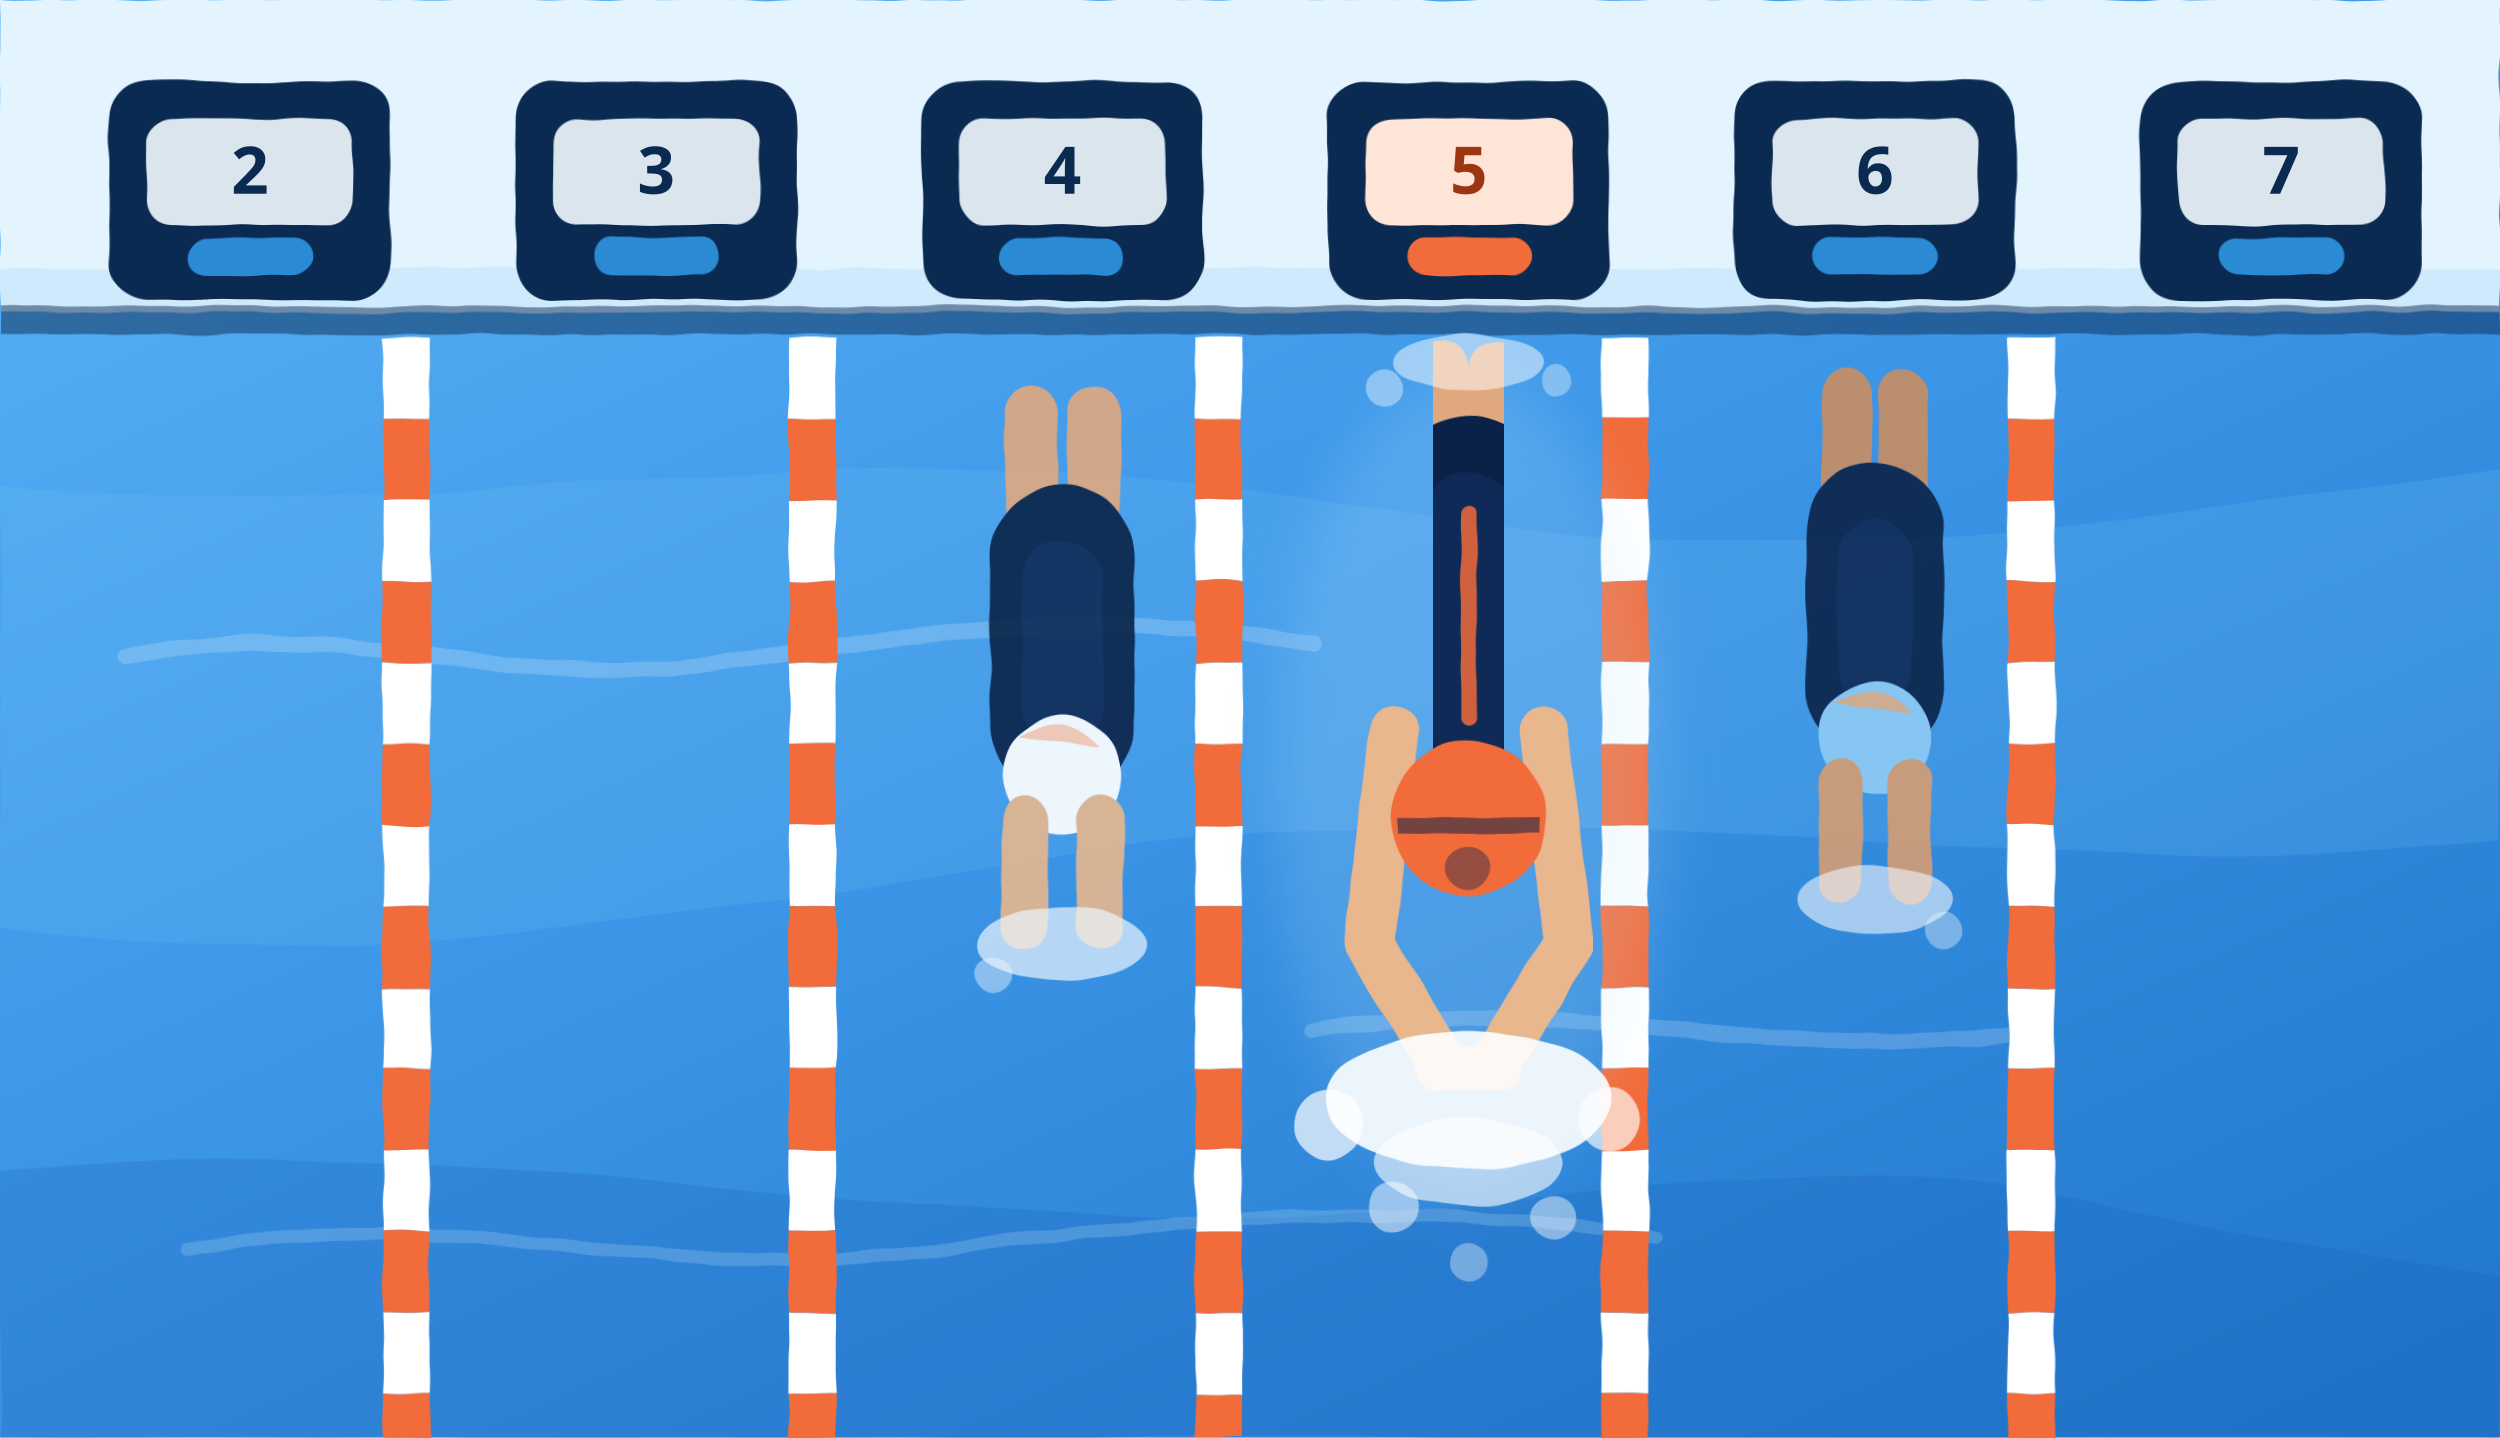
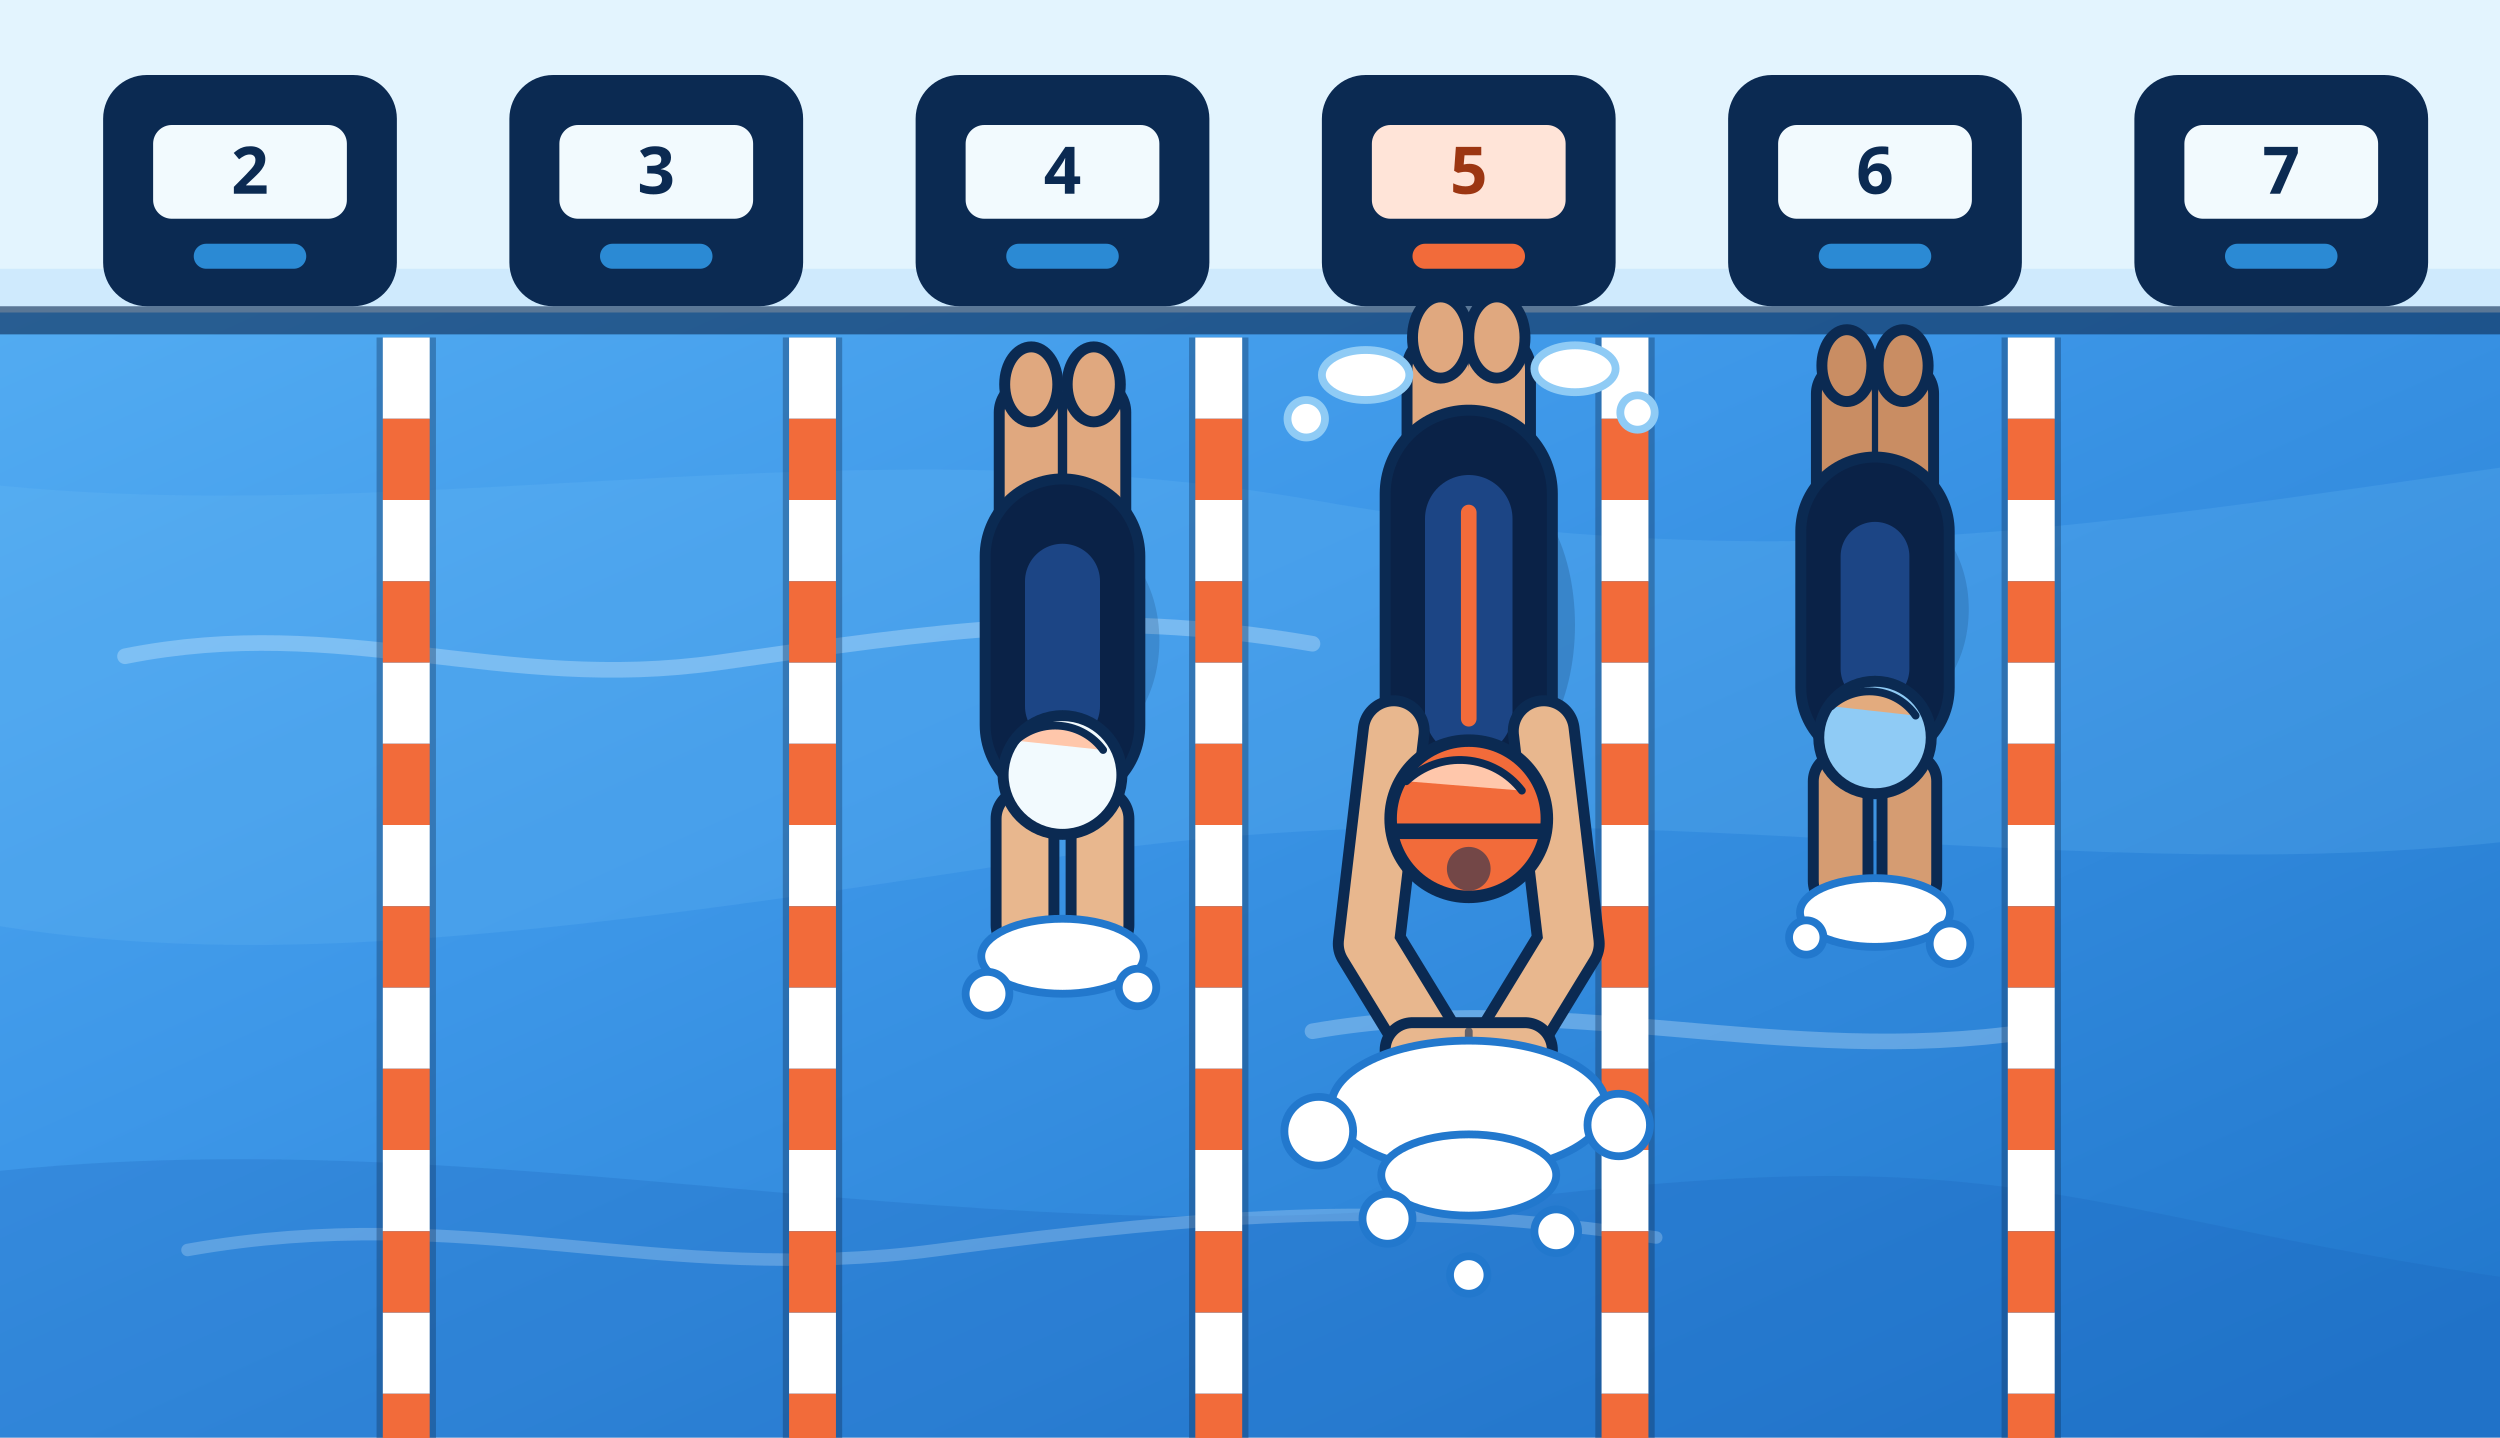
<svg xmlns="http://www.w3.org/2000/svg" viewBox="0 0 800 460" width="800" height="460" role="img" aria-labelledby="diveTitle diveDesc">
  <defs>
    <linearGradient id="dv-water" x1="0.1" y1="0" x2="0.9" y2="1">
      <stop offset="0" stop-color="#57b0f4" />
      <stop offset="0.45" stop-color="#3d97e8" />
      <stop offset="1" stop-color="#2278cd" />
    </linearGradient>
-     <filter id="dv-brush" x="-10%" y="-10%" width="120%" height="120%">
-       <feTurbulence type="fractalNoise" baseFrequency="0.012 0.019" numOctaves="2" seed="9" result="n" />
-       <feDisplacementMap in="SourceGraphic" in2="n" scale="4" xChannelSelector="R" yChannelSelector="G" />
-     </filter>
-     <filter id="dv-fine" x="-12%" y="-12%" width="124%" height="124%">
-       <feTurbulence type="fractalNoise" baseFrequency="0.055" numOctaves="2" seed="3" result="n" />
-       <feDisplacementMap in="SourceGraphic" in2="n" scale="2" xChannelSelector="R" yChannelSelector="G" />
-     </filter>
-     <filter id="dv-soft" x="-30%" y="-30%" width="160%" height="160%">
-       <feGaussianBlur stdDeviation="9" />
-     </filter>
  </defs>
  <rect width="800" height="460" fill="url(#dv-water)" />
-   <g filter="url(#dv-brush)">
+   <g>
    <path d="M-40 150c150 26 300-18 460 10s260 6 420-16v120C680 292 520 246 340 274S60 314-40 288z" fill="#6cbcf7" opacity="0.2" />
    <path d="M-40 380c180-30 340 26 520 4s180 8 360 30v70H-40z" fill="#1b62b8" opacity="0.24" />
  </g>
-   <g filter="url(#dv-fine)" fill="none" stroke="#eaf7ff" stroke-linecap="round">
-     <path d="M40 210c70-14 120 12 190 2s120-18 190-6" stroke-width="5" opacity="0.22" />
-     <path d="M420 330c80-14 150 12 230 0" stroke-width="5" opacity="0.2" />
-     <path d="M60 400c90-16 150 12 240 0s150-16 230-4" stroke-width="4" opacity="0.18" />
+   <g fill="none" stroke="#eaf7ff" stroke-linecap="round">
+     <path d="M40 210c70-14 120 12 190 2s120-18 190-6" stroke-width="5" opacity="0.3" />
+     <path d="M420 330c80-14 150 12 230 0" stroke-width="5" opacity="0.28" />
+     <path d="M60 400c90-16 150 12 240 0s150-16 230-4" stroke-width="4" opacity="0.24" />
  </g>
-   <g filter="url(#dv-fine)">
+   <g>
    <rect x="-20" y="-20" width="840" height="118" fill="#e3f4fe" />
    <rect x="-20" y="86" width="840" height="14" fill="#cfeafd" />
-     <rect x="-20" y="98" width="840" height="9" fill="#0b2a52" opacity="0.5" />
+     <rect x="-20" y="98" width="840" height="9" fill="#0b2a52" opacity="0.6" />
  </g>
-   <g filter="url(#dv-fine)">
+   <g stroke="#0b2a52" stroke-width="4" stroke-linejoin="round">
    <g>
      <rect x="35" y="26" width="90" height="70" rx="12" fill="#0b2a52" />
-       <rect x="47" y="38" width="66" height="34" rx="8" fill="#f2fafe" opacity="0.9" />
+       <rect x="47" y="38" width="66" height="34" rx="8" fill="#f2fafe" />
      <rect x="60" y="76" width="40" height="12" rx="6" fill="#2b8ad4" />
    </g>
    <g>
      <rect x="165" y="26" width="90" height="70" rx="12" fill="#0b2a52" />
-       <rect x="177" y="38" width="66" height="34" rx="8" fill="#f2fafe" opacity="0.9" />
+       <rect x="177" y="38" width="66" height="34" rx="8" fill="#f2fafe" />
      <rect x="190" y="76" width="40" height="12" rx="6" fill="#2b8ad4" />
    </g>
    <g>
      <rect x="295" y="26" width="90" height="70" rx="12" fill="#0b2a52" />
-       <rect x="307" y="38" width="66" height="34" rx="8" fill="#f2fafe" opacity="0.9" />
+       <rect x="307" y="38" width="66" height="34" rx="8" fill="#f2fafe" />
      <rect x="320" y="76" width="40" height="12" rx="6" fill="#2b8ad4" />
    </g>
    <g>
      <rect x="425" y="26" width="90" height="70" rx="12" fill="#0b2a52" />
      <rect x="437" y="38" width="66" height="34" rx="8" fill="#ffe4d8" />
      <rect x="450" y="76" width="40" height="12" rx="6" fill="#f26b3a" />
    </g>
    <g>
      <rect x="555" y="26" width="90" height="70" rx="12" fill="#0b2a52" />
-       <rect x="567" y="38" width="66" height="34" rx="8" fill="#f2fafe" opacity="0.9" />
+       <rect x="567" y="38" width="66" height="34" rx="8" fill="#f2fafe" />
      <rect x="580" y="76" width="40" height="12" rx="6" fill="#2b8ad4" />
    </g>
    <g>
      <rect x="685" y="26" width="90" height="70" rx="12" fill="#0b2a52" />
-       <rect x="697" y="38" width="66" height="34" rx="8" fill="#f2fafe" opacity="0.9" />
+       <rect x="697" y="38" width="66" height="34" rx="8" fill="#f2fafe" />
      <rect x="710" y="76" width="40" height="12" rx="6" fill="#2b8ad4" />
    </g>
  </g>
  <g font-family="Gabarito, Verdana, sans-serif" font-size="21" font-weight="700" fill="#0b2a52" text-anchor="middle">
    <text x="80" y="62">2</text>
    <text x="210" y="62">3</text>
    <text x="340" y="62">4</text>
    <text x="470" y="62" fill="#9c3612">5</text>
    <text x="600" y="62">6</text>
    <text x="730" y="62">7</text>
  </g>
-   <g filter="url(#dv-fine)" fill="none" stroke-linecap="butt">
+   <g fill="none" stroke-linecap="butt">
+     <g stroke="#0b2a52" stroke-width="19" opacity="0.35">
+       <path d="M130 108v370" />
+       <path d="M260 108v370" />
+       <path d="M390 108v370" />
+       <path d="M520 108v370" />
+       <path d="M650 108v370" />
+     </g>
    <g stroke-width="15">
      <path d="M130 108v370" stroke="#ffffff" stroke-dasharray="26 26" />
      <path d="M130 108v370" stroke="#f26b3a" stroke-dasharray="26 26" stroke-dashoffset="26" />
      <path d="M260 108v370" stroke="#ffffff" stroke-dasharray="26 26" />
      <path d="M260 108v370" stroke="#f26b3a" stroke-dasharray="26 26" stroke-dashoffset="26" />
      <path d="M390 108v370" stroke="#ffffff" stroke-dasharray="26 26" />
      <path d="M390 108v370" stroke="#f26b3a" stroke-dasharray="26 26" stroke-dashoffset="26" />
      <path d="M520 108v370" stroke="#ffffff" stroke-dasharray="26 26" />
      <path d="M520 108v370" stroke="#f26b3a" stroke-dasharray="26 26" stroke-dashoffset="26" />
      <path d="M650 108v370" stroke="#ffffff" stroke-dasharray="26 26" />
      <path d="M650 108v370" stroke="#f26b3a" stroke-dasharray="26 26" stroke-dashoffset="26" />
    </g>
  </g>
-   <g opacity="0.9">
-     <g filter="url(#dv-soft)" opacity="0.2">
-       <path d="M340 150v104" stroke="#0a2247" stroke-width="46" stroke-linecap="round" fill="none" />
+   <g stroke-linecap="round" stroke-linejoin="round">
+     <ellipse cx="347" cy="205" rx="24" ry="34" fill="#0b2a52" opacity="0.18" />
+     <g fill="none">
+       <path d="M330 132v44M350 132v44" stroke="#0b2a52" stroke-width="24" />
+       <path d="M330 132v44M350 132v44" stroke="#e0a87f" stroke-width="17" />
    </g>
-     <g filter="url(#dv-fine)" fill="none" stroke-linecap="round">
-       <path d="M330 132v44M350 132v44" stroke="#e0a87f" stroke-width="17" />
-       <path d="M340 178v54" stroke="#0a2247" stroke-width="46" />
-       <path d="M340 186v40" stroke="#123163" stroke-width="26" opacity="0.5" />
-       <circle cx="340" cy="248" r="19" fill="#ffffff" />
-       <path d="M326 236a19 19 0 0 1 26 3" fill="#ffc7ab" opacity="0.9" />
+     <g stroke="#0b2a52" stroke-width="3.5">
+       <ellipse cx="330" cy="123" rx="8.5" ry="12" fill="#e0a87f" />
+       <ellipse cx="350" cy="123" rx="8.5" ry="12" fill="#e0a87f" />
+     </g>
+     <path d="M340 178v54" fill="none" stroke="#0b2a52" stroke-width="53" />
+     <path d="M340 178v54" fill="none" stroke="#0a2247" stroke-width="46" />
+     <path d="M340 186v40" fill="none" stroke="#1c4585" stroke-width="24" />
+     <g fill="none">
+       <path d="M328 262v34M352 262v34" stroke="#0b2a52" stroke-width="22" />
      <path d="M328 262v34M352 262v34" stroke="#e8b78e" stroke-width="15" />
    </g>
-     <g filter="url(#dv-fine)" fill="#ffffff">
-       <ellipse cx="340" cy="302" rx="27" ry="12" opacity="0.7" />
-       <circle cx="318" cy="312" r="6" opacity="0.45" />
+     <circle cx="340" cy="248" r="19" fill="#f2fafe" stroke="#0b2a52" stroke-width="3.5" />
+     <path d="M325 237a19 19 0 0 1 28 3" fill="#ffc7ab" stroke="#0b2a52" stroke-width="2.5" />
+     <g fill="#ffffff" stroke="#2278cd" stroke-width="2.5">
+       <ellipse cx="340" cy="306" rx="26" ry="12" />
+       <circle cx="316" cy="318" r="7" />
+       <circle cx="364" cy="316" r="6" />
    </g>
-     <g filter="url(#dv-soft)" opacity="0.2">
-       <path d="M600 146v98" stroke="#0a2247" stroke-width="44" stroke-linecap="round" fill="none" />
+   </g>
+   <g stroke-linecap="round" stroke-linejoin="round">
+     <ellipse cx="607" cy="195" rx="23" ry="32" fill="#0b2a52" opacity="0.18" />
+     <g fill="none">
+       <path d="M591 126v42M609 126v42" stroke="#0b2a52" stroke-width="23" />
+       <path d="M591 126v42M609 126v42" stroke="#c98d63" stroke-width="16" />
    </g>
-     <g filter="url(#dv-fine)" fill="none" stroke-linecap="round">
-       <path d="M591 126v42M609 126v42" stroke="#c98d63" stroke-width="16" />
-       <path d="M600 170v50" stroke="#0a2247" stroke-width="44" />
-       <path d="M600 178v36" stroke="#123163" stroke-width="24" opacity="0.5" />
-       <circle cx="600" cy="236" r="18" fill="#8fcbf5" />
-       <path d="M587 225a18 18 0 0 1 25 3" fill="#e3ab7e" opacity="0.9" />
+     <g stroke="#0b2a52" stroke-width="3.5">
+       <ellipse cx="591" cy="117" rx="8" ry="11.5" fill="#c98d63" />
+       <ellipse cx="609" cy="117" rx="8" ry="11.5" fill="#c98d63" />
+     </g>
+     <path d="M600 170v50" fill="none" stroke="#0b2a52" stroke-width="51" />
+     <path d="M600 170v50" fill="none" stroke="#0a2247" stroke-width="44" />
+     <path d="M600 178v36" fill="none" stroke="#1c4585" stroke-width="22" />
+     <g fill="none">
+       <path d="M589 250v32M611 250v32" stroke="#0b2a52" stroke-width="21" />
      <path d="M589 250v32M611 250v32" stroke="#d59c72" stroke-width="14" />
    </g>
-     <g filter="url(#dv-fine)" fill="#ffffff">
-       <ellipse cx="600" cy="288" rx="25" ry="11" opacity="0.62" />
-       <circle cx="622" cy="298" r="6" opacity="0.4" />
+     <circle cx="600" cy="236" r="18" fill="#8fcbf5" stroke="#0b2a52" stroke-width="3.5" />
+     <path d="M586 226a18 18 0 0 1 27 3" fill="#e3ab7e" stroke="#0b2a52" stroke-width="2.5" />
+     <g fill="#ffffff" stroke="#2278cd" stroke-width="2.5">
+       <ellipse cx="600" cy="292" rx="24" ry="11" />
+       <circle cx="624" cy="302" r="6.5" />
+       <circle cx="578" cy="300" r="5.5" />
    </g>
  </g>
-   <g filter="url(#dv-soft)" opacity="0.28">
-     <path d="M474 168v150" stroke="#0a2247" stroke-width="54" stroke-linecap="round" fill="none" />
+   <ellipse cx="478" cy="200" rx="26" ry="46" fill="#0b2a52" opacity="0.2" />
+   <g stroke-linecap="round" stroke-linejoin="round">
+     <g fill="none">
+       <path d="M461 118v40M479 118v40" stroke="#0b2a52" stroke-width="25" />
+       <path d="M461 118v40M479 118v40" stroke="#e0a87f" stroke-width="18" />
+     </g>
+     <g stroke="#0b2a52" stroke-width="3.5">
+       <ellipse cx="461" cy="108" rx="9" ry="13" fill="#e0a87f" />
+       <ellipse cx="479" cy="108" rx="9" ry="13" fill="#e0a87f" />
+     </g>
+     <path d="M470 158v78" fill="none" stroke="#0b2a52" stroke-width="57" />
+     <path d="M470 158v78" fill="none" stroke="#0a2247" stroke-width="50" />
+     <path d="M470 166v62" fill="none" stroke="#1c4585" stroke-width="28" />
+     <path d="M470 164v66" fill="none" stroke="#f26b3a" stroke-width="5" />
+     <g fill="none">
+       <path d="M446 234L438 302L460 338" stroke="#0b2a52" stroke-width="23" />
+       <path d="M494 234L502 302L480 338" stroke="#0b2a52" stroke-width="23" />
+       <path d="M446 234L438 302L460 338" stroke="#e8b78e" stroke-width="16" />
+       <path d="M494 234L502 302L480 338" stroke="#e8b78e" stroke-width="16" />
+     </g>
+     <path d="M452 336h36" fill="none" stroke="#0b2a52" stroke-width="21" />
+     <path d="M452 336h36" fill="none" stroke="#e8b78e" stroke-width="14" />
+     <path d="M470 330v12" fill="none" stroke="#0b2a52" stroke-width="2.5" opacity="0.6" />
+     <circle cx="470" cy="262" r="25" fill="#f26b3a" stroke="#0b2a52" stroke-width="4" />
+     <path d="M450 250a25 25 0 0 1 37 3" fill="#ffc7ab" stroke="#0b2a52" stroke-width="2.5" />
+     <path d="M446 266h48" fill="none" stroke="#0b2a52" stroke-width="5" />
+     <circle cx="470" cy="278" r="7" fill="#0b2a52" opacity="0.55" />
  </g>
-   <ellipse cx="470" cy="250" rx="62" ry="130" fill="#bfe6ff" opacity="0.18" filter="url(#dv-soft)" />
-   <g filter="url(#dv-fine)" fill="none" stroke-linecap="round" stroke-linejoin="round">
-     <path d="M461 118v40M479 118v40" stroke="#e0a87f" stroke-width="18" />
-     <path d="M470 158v78" stroke="#0a2247" stroke-width="50" />
-     <path d="M470 166v62" stroke="#123163" stroke-width="30" opacity="0.55" />
-     <path d="M470 164v66" stroke="#f26b3a" stroke-width="5" opacity="0.85" />
+   <g fill="#ffffff" stroke="#2278cd" stroke-width="2.5">
+     <ellipse cx="470" cy="354" rx="44" ry="21" />
+     <ellipse cx="470" cy="376" rx="28" ry="13" />
+     <circle cx="422" cy="362" r="11" />
+     <circle cx="518" cy="360" r="10" />
+     <circle cx="444" cy="390" r="8" />
+     <circle cx="498" cy="394" r="7" />
+     <circle cx="470" cy="408" r="6" />
  </g>
-   <g filter="url(#dv-fine)" fill="none" stroke-linecap="round" stroke-linejoin="round">
-     <path d="M446 234L438 302L460 338" stroke="#e8b78e" stroke-width="16" />
-     <path d="M494 234L502 302L480 338" stroke="#e8b78e" stroke-width="16" />
-     <path d="M460 342h20" stroke="#e8b78e" stroke-width="14" />
-   </g>
-   <g filter="url(#dv-fine)">
-     <circle cx="470" cy="262" r="25" fill="#f26b3a" />
-     <path d="M451 249a25 25 0 0 1 34 3a25 25 0 0 0-34-3z" fill="#ffc7ab" opacity="0.95" />
-     <path d="M447 264h46" stroke="#0a2247" stroke-width="5" opacity="0.55" fill="none" />
-     <circle cx="470" cy="278" r="7" fill="#0a2247" opacity="0.4" />
-   </g>
-   <g filter="url(#dv-fine)" fill="#ffffff">
-     <ellipse cx="470" cy="352" rx="46" ry="22" opacity="0.9" />
-     <ellipse cx="470" cy="372" rx="30" ry="14" opacity="0.6" />
-     <circle cx="425" cy="360" r="11" opacity="0.7" />
-     <circle cx="515" cy="358" r="10" opacity="0.66" />
-     <circle cx="446" cy="386" r="8" opacity="0.5" />
-     <circle cx="497" cy="390" r="7" opacity="0.45" />
-     <circle cx="470" cy="404" r="6" opacity="0.35" />
-   </g>
-   <g filter="url(#dv-fine)" fill="#ffffff">
-     <ellipse cx="470" cy="116" rx="24" ry="9" opacity="0.5" />
-     <circle cx="443" cy="124" r="6" opacity="0.4" />
-     <circle cx="498" cy="122" r="5" opacity="0.35" />
+   <g fill="#ffffff" stroke="#8fcbf5" stroke-width="2.5">
+     <ellipse cx="437" cy="120" rx="14" ry="8" />
+     <ellipse cx="504" cy="118" rx="13" ry="7.5" />
+     <circle cx="418" cy="134" r="6" />
+     <circle cx="524" cy="132" r="5.5" />
  </g>
</svg>
